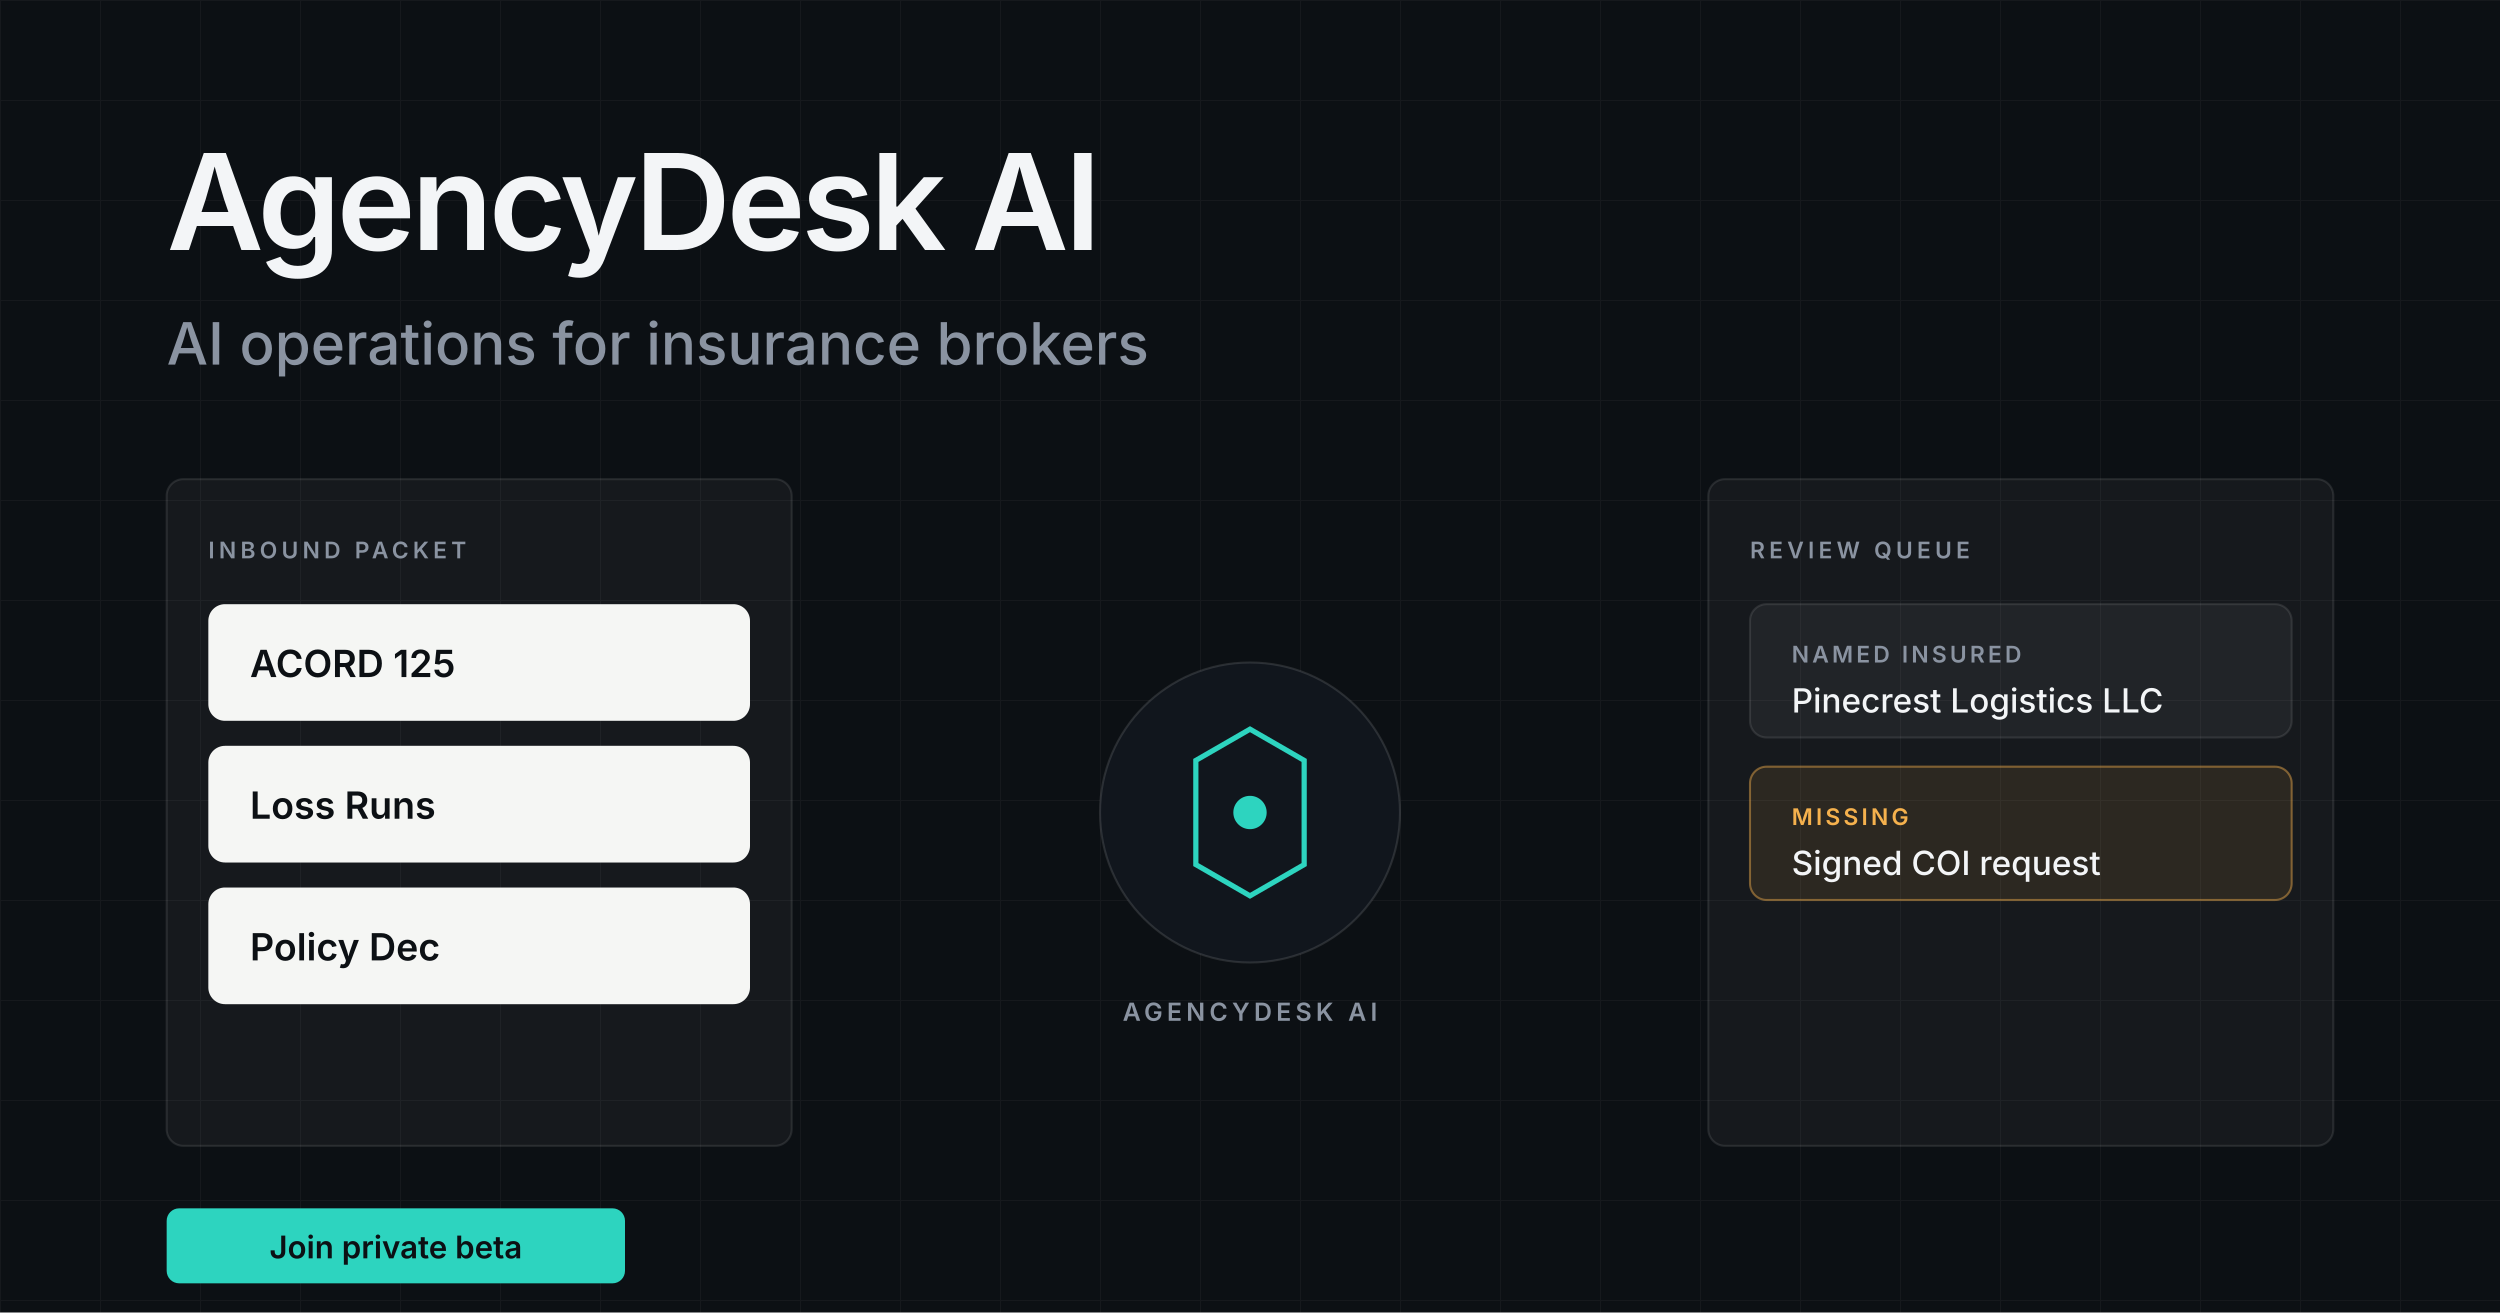
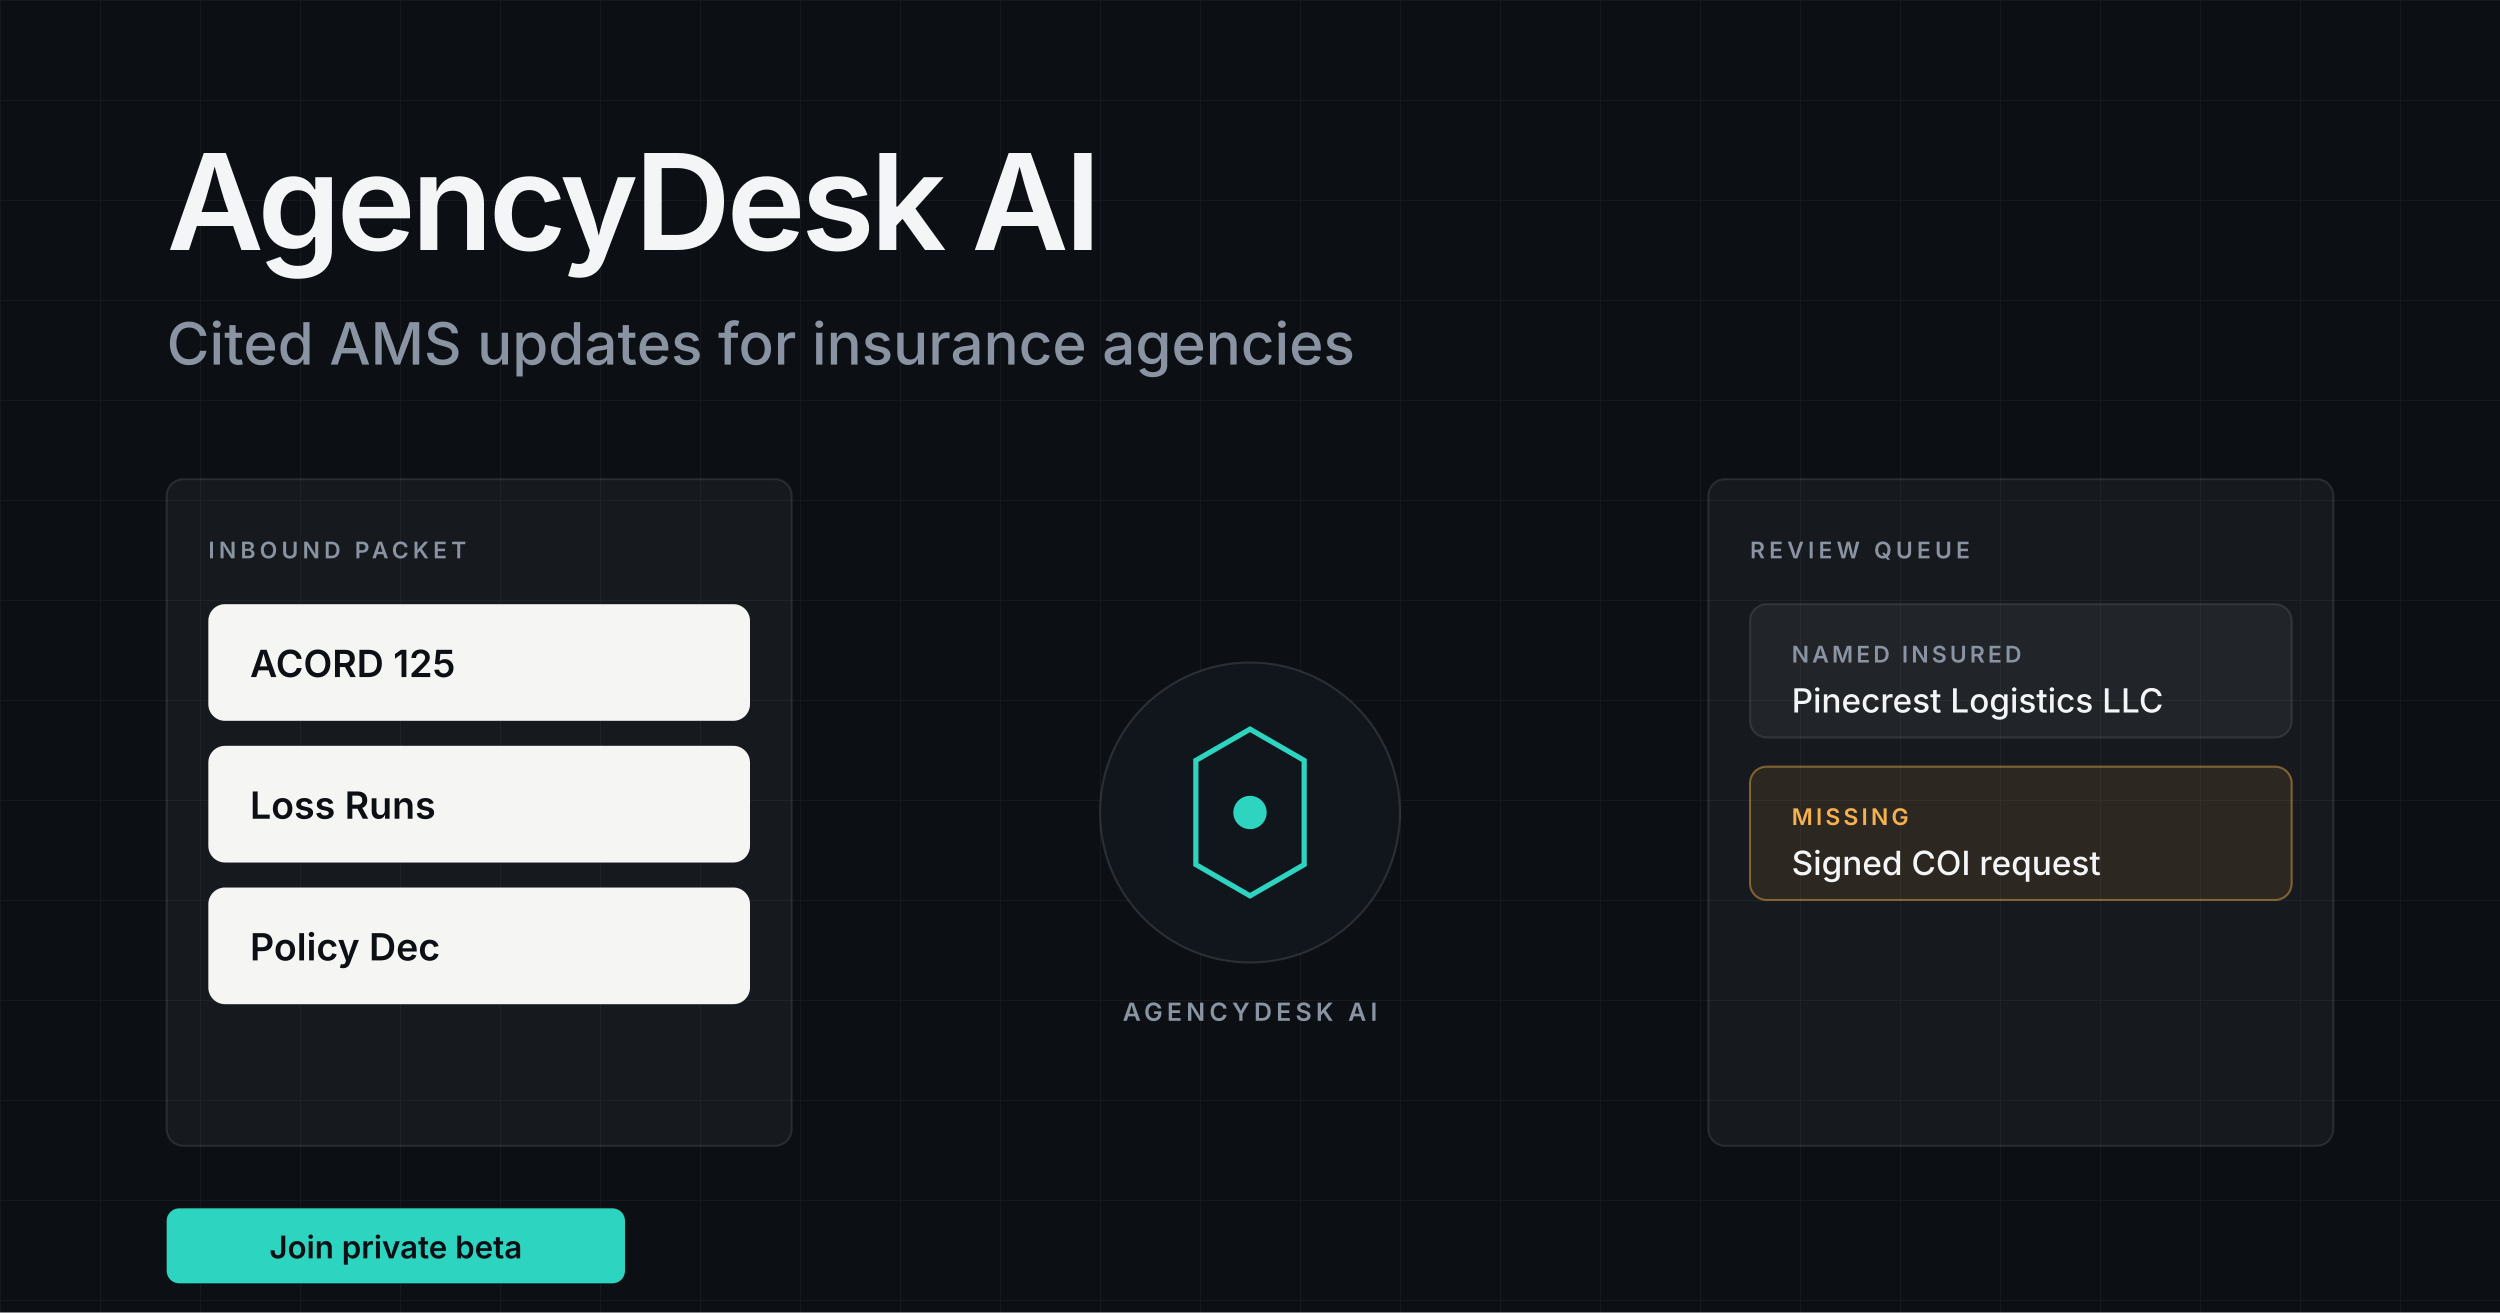
<svg xmlns="http://www.w3.org/2000/svg" width="1200" height="630" viewBox="0 0 1200 630">
  <rect width="1200" height="630" fill="#0c1014" />
  <defs>
    <pattern id="grid" width="48" height="48" patternUnits="userSpaceOnUse">
      <path d="M 48 0 L 0 0 0 48" fill="none" stroke="rgba(255,255,255,0.04)" stroke-width="1" />
    </pattern>
  </defs>
  <rect width="1200" height="630" fill="url(#grid)" />
  <text x="80" y="120" fill="#f3f5f7" font-family="Inter, system-ui, sans-serif" font-size="64" font-weight="600" letter-spacing="-2">AgencyDesk AI</text>
-   <text x="80" y="175" fill="#8a93a1" font-family="Inter, system-ui, sans-serif" font-size="28" font-weight="500">AI operations for insurance brokers</text>
+   <text x="80" y="175" fill="#8a93a1" font-family="Inter, system-ui, sans-serif" font-size="28" font-weight="500">Cited AMS updates for insurance agencies</text>
  <rect x="80" y="230" width="300" height="320" rx="8" fill="rgba(255,255,255,0.04)" stroke="rgba(255,255,255,0.1)" />
  <text x="100" y="268" fill="#8a93a1" font-family="Inter, sans-serif" font-size="11" font-weight="600" letter-spacing="2">INBOUND PACKET</text>
  <rect x="100" y="290" width="260" height="56" rx="8" fill="#f5f6f4" />
  <text x="120" y="325" fill="#0c1014" font-family="Inter, sans-serif" font-size="18" font-weight="600">ACORD 125</text>
  <rect x="100" y="358" width="260" height="56" rx="8" fill="#f5f6f4" />
  <text x="120" y="393" fill="#0c1014" font-family="Inter, sans-serif" font-size="18" font-weight="600">Loss Runs</text>
  <rect x="100" y="426" width="260" height="56" rx="8" fill="#f5f6f4" />
  <text x="120" y="461" fill="#0c1014" font-family="Inter, sans-serif" font-size="18" font-weight="600">Policy Dec</text>
  <circle cx="600" cy="390" r="72" fill="#11161d" stroke="rgba(255,255,255,0.12)" />
  <polygon points="600,350 626,365 626,415 600,430 574,415 574,365" fill="none" stroke="#2dd4bf" stroke-width="2.5" />
  <circle cx="600" cy="390" r="8" fill="#2dd4bf" />
  <text x="600" y="490" text-anchor="middle" fill="#8a93a1" font-family="Inter, sans-serif" font-size="12" font-weight="600" letter-spacing="2">AGENCYDESK AI</text>
  <rect x="820" y="230" width="300" height="320" rx="8" fill="rgba(255,255,255,0.04)" stroke="rgba(255,255,255,0.1)" />
  <text x="840" y="268" fill="#8a93a1" font-family="Inter, sans-serif" font-size="11" font-weight="600" letter-spacing="2">REVIEW QUEUE</text>
  <rect x="840" y="290" width="260" height="64" rx="8" fill="rgba(255,255,255,0.05)" stroke="rgba(255,255,255,0.1)" />
  <text x="860" y="318" fill="#8a93a1" font-family="Inter, sans-serif" font-size="11" font-weight="600" letter-spacing="1.5">NAMED INSURED</text>
  <text x="860" y="342" fill="#f3f5f7" font-family="Inter, sans-serif" font-size="16" font-weight="500">Pinecrest Logistics LLC</text>
  <rect x="840" y="368" width="260" height="64" rx="8" fill="rgba(245,177,77,0.1)" stroke="rgba(245,177,77,0.45)" />
  <text x="860" y="396" fill="#f5b14d" font-family="Inter, sans-serif" font-size="11" font-weight="600" letter-spacing="1.5">MISSING</text>
  <text x="860" y="420" fill="#f3f5f7" font-family="Inter, sans-serif" font-size="16" font-weight="500">Signed COI request</text>
  <rect x="80" y="580" width="220" height="36" rx="6" fill="#2dd4bf" />
  <text x="190" y="604" text-anchor="middle" fill="#0c1014" font-family="Inter, sans-serif" font-size="15" font-weight="600">Join private beta</text>
</svg>
